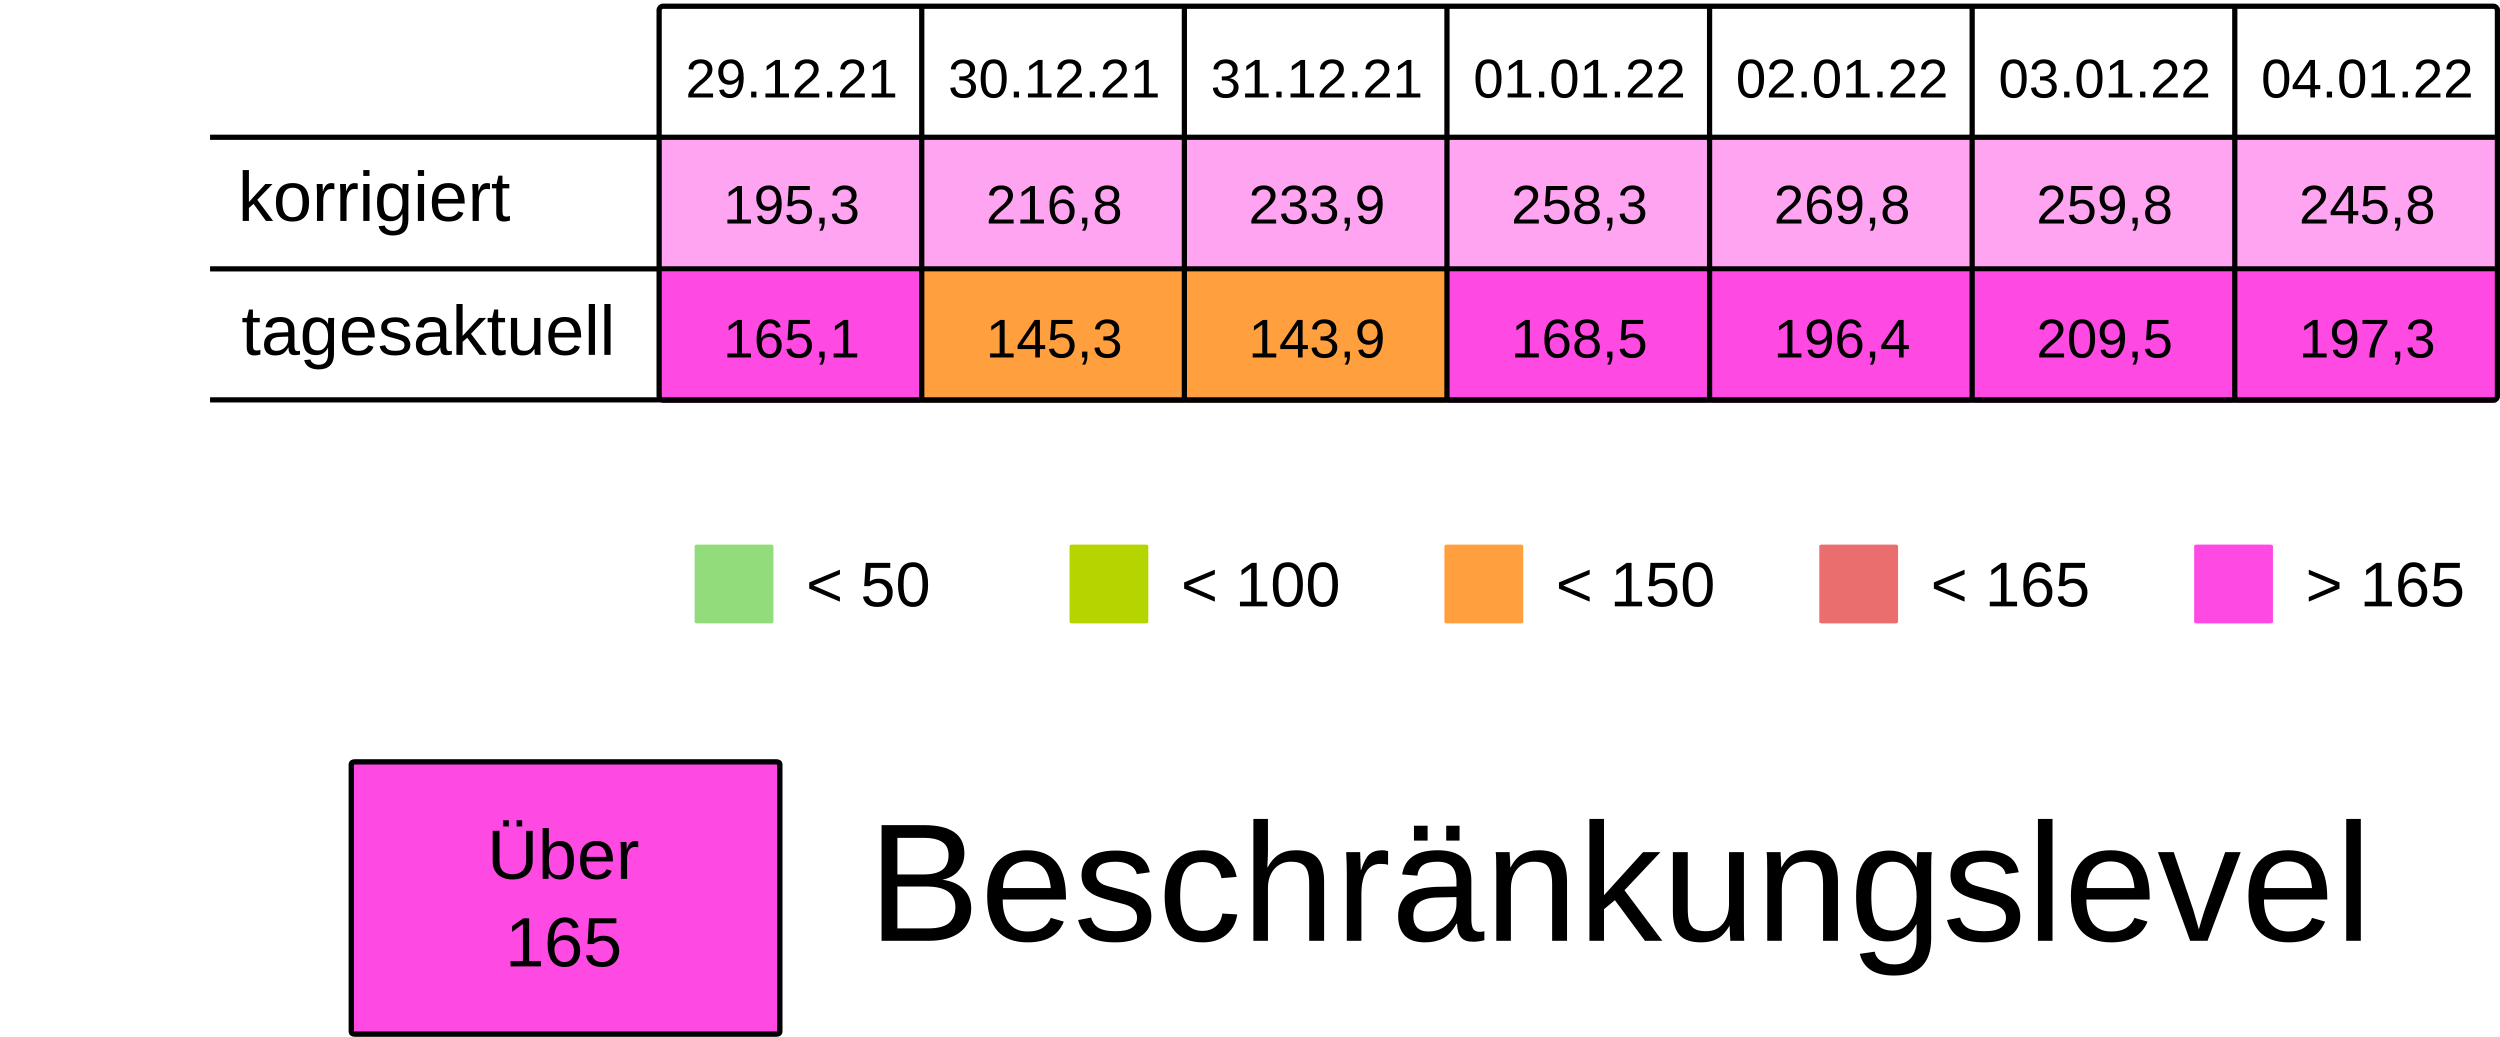
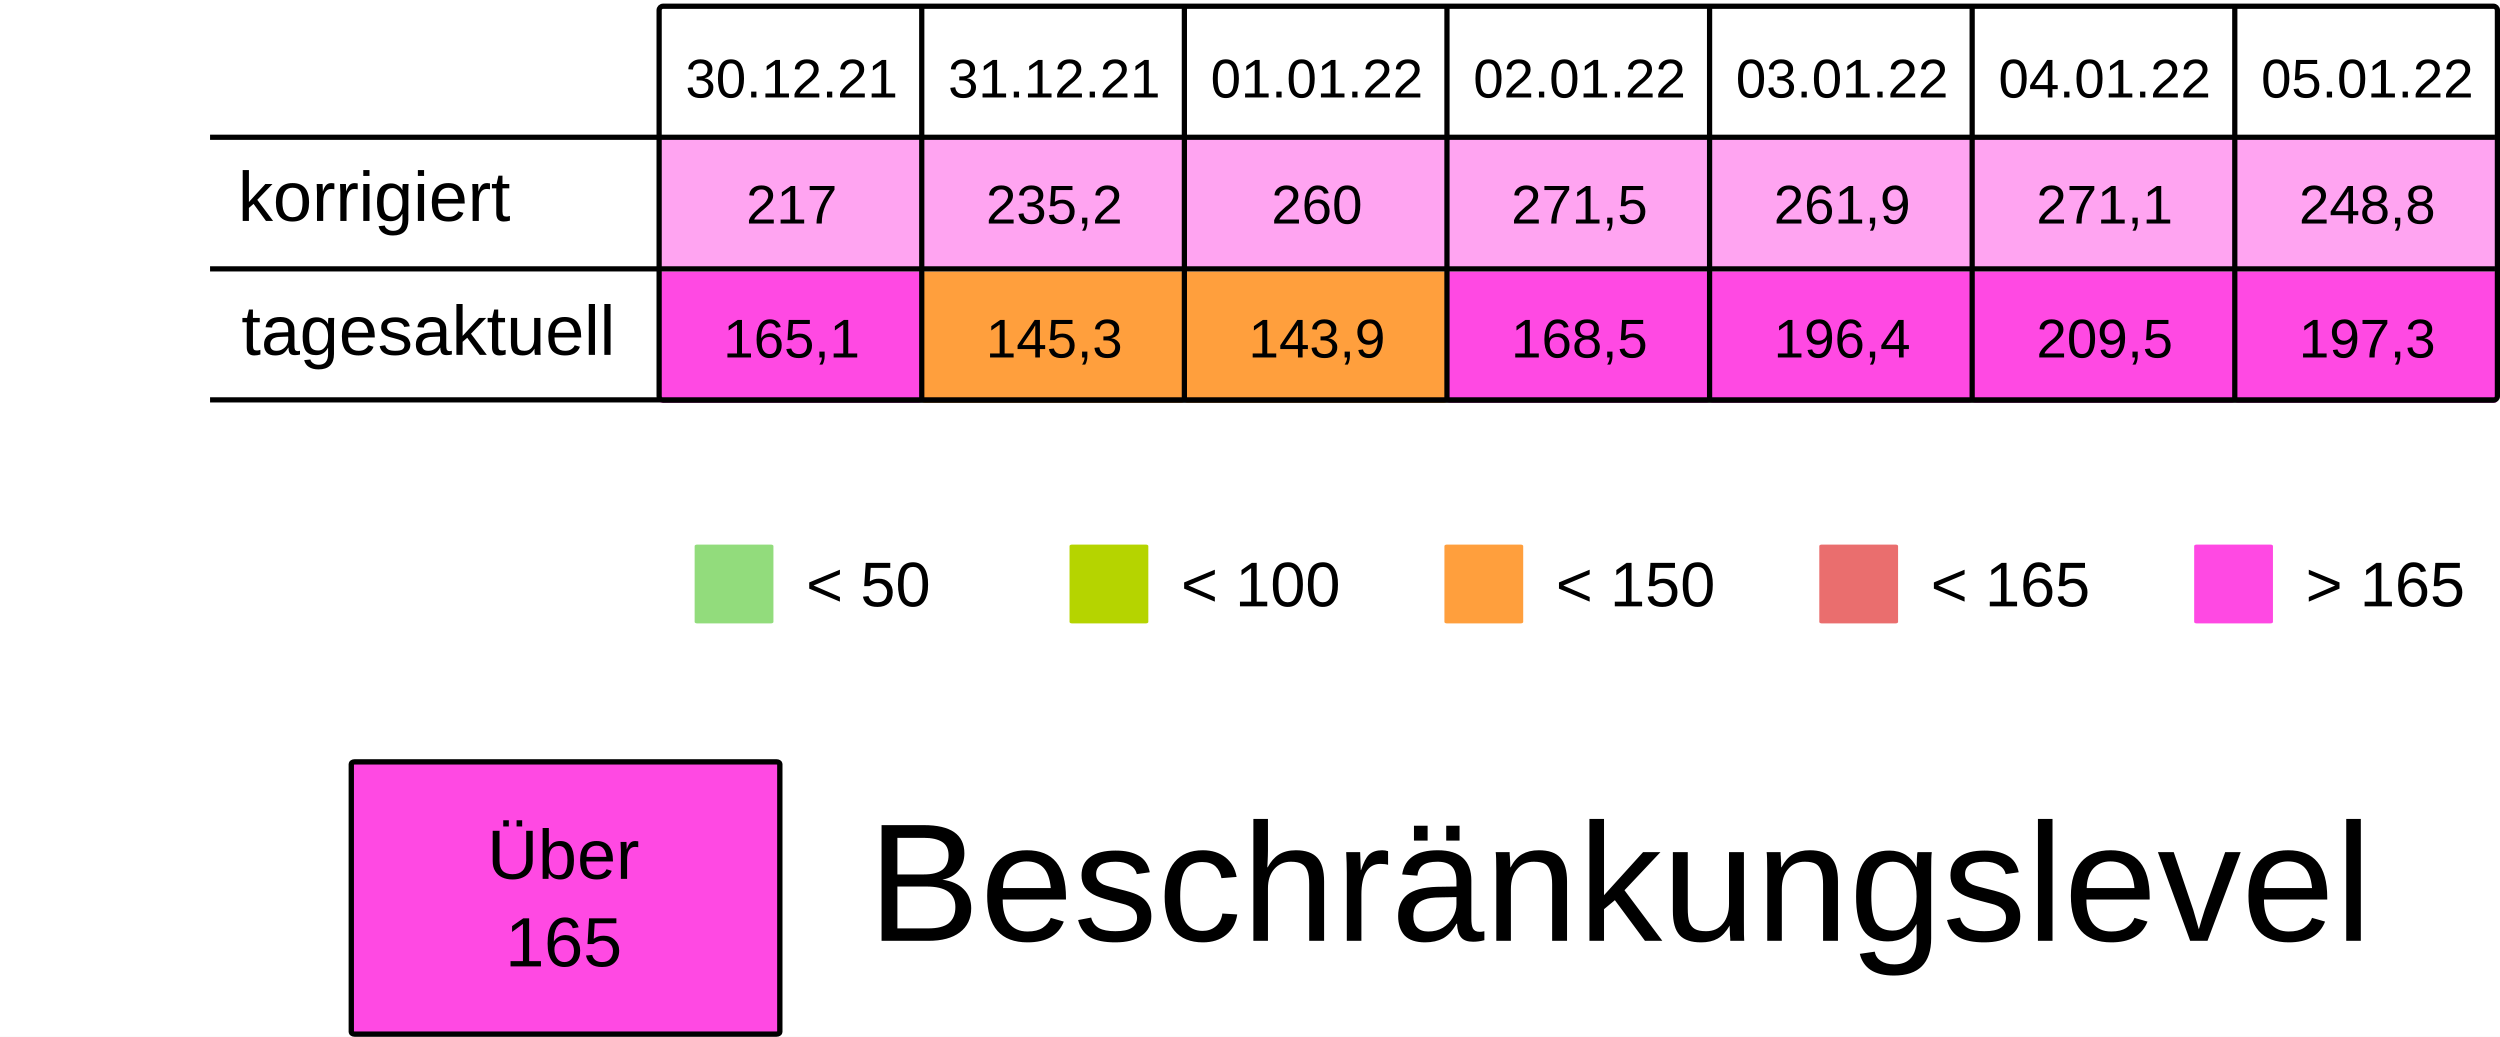
<svg xmlns="http://www.w3.org/2000/svg" viewBox="0 0 125.94 52.229" height="197.399" width="475.994">
  <rect width="100%" height="100%" x="-.001" fill="#fff" />
  <g transform="translate(-13.231 -25.355)">
    <rect ry=".106" rx=".169" y="32.284" x="46.434" height="6.615" width="13.229" fill="#FF49E37F" />
    <rect ry=".106" rx=".169" y="32.284" x="59.664" height="6.615" width="13.229" fill="#FF49E37F" />
    <rect ry=".106" rx=".169" y="32.284" x="72.893" height="6.615" width="13.229" fill="#FF49E37F" />
    <rect ry=".106" rx=".169" y="32.284" x="86.122" height="6.615" width="13.229" fill="#FF49E37F" />
    <rect ry=".106" rx=".169" y="32.284" x="99.351" height="6.615" width="13.229" fill="#FF49E37F" />
    <rect ry=".106" rx=".169" y="32.284" x="112.58" height="6.615" width="13.229" fill="#FF49E37F" />
    <rect ry=".106" rx=".169" y="32.284" x="125.809" height="6.615" width="13.229" fill="#FF49E37F" />
    <text y="30.266" x="53.113" style="line-height:125%;-inkscape-font-specification:Arial;text-align:center" font-weight="400" font-size="2.749" letter-spacing="0" word-spacing="0" font-family="Arial" text-anchor="middle" stroke-width=".064">
-       <tspan style="text-align:center" y="30.266" x="53.113">29.12.21</tspan>
+       <tspan style="text-align:center" y="30.266" x="53.113">30.12.21</tspan>
    </text>
    <text y="30.266" x="66.342" style="line-height:125%;-inkscape-font-specification:Arial;text-align:center" font-weight="400" font-size="2.749" letter-spacing="0" word-spacing="0" font-family="Arial" text-anchor="middle" stroke-width=".064">
-       <tspan style="text-align:center" y="30.266" x="66.342">30.12.21</tspan>
+       <tspan style="text-align:center" y="30.266" x="66.342">31.12.21</tspan>
    </text>
    <text y="30.266" x="79.571" style="line-height:125%;-inkscape-font-specification:Arial;text-align:center" font-weight="400" font-size="2.749" letter-spacing="0" word-spacing="0" font-family="Arial" text-anchor="middle" stroke-width=".064">
-       <tspan style="text-align:center" y="30.266" x="79.571">31.12.21</tspan>
+       <tspan style="text-align:center" y="30.266" x="79.571">01.01.22</tspan>
    </text>
    <text y="30.266" x="92.8" style="line-height:125%;-inkscape-font-specification:Arial;text-align:center" font-weight="400" font-size="2.749" letter-spacing="0" word-spacing="0" font-family="Arial" text-anchor="middle" stroke-width=".064">
-       <tspan style="text-align:center" y="30.266" x="92.8">01.01.22</tspan>
+       <tspan style="text-align:center" y="30.266" x="92.8">02.01.22</tspan>
    </text>
    <text y="30.266" x="106.029" style="line-height:125%;-inkscape-font-specification:Arial;text-align:center" font-weight="400" font-size="2.749" letter-spacing="0" word-spacing="0" font-family="Arial" text-anchor="middle" stroke-width=".064">
-       <tspan style="text-align:center" y="30.266" x="106.029">02.01.22</tspan>
+       <tspan style="text-align:center" y="30.266" x="106.029">03.01.22</tspan>
    </text>
    <text y="30.266" x="119.258" style="line-height:125%;-inkscape-font-specification:Arial;text-align:center" font-weight="400" font-size="2.749" letter-spacing="0" word-spacing="0" font-family="Arial" text-anchor="middle" stroke-width=".064">
-       <tspan style="text-align:center" y="30.266" x="119.258">03.01.22</tspan>
+       <tspan style="text-align:center" y="30.266" x="119.258">04.01.22</tspan>
    </text>
    <text y="30.266" x="132.488" style="line-height:125%;-inkscape-font-specification:Arial;text-align:center" font-weight="400" font-size="2.749" letter-spacing="0" word-spacing="0" font-family="Arial" text-anchor="middle" stroke-width=".064">
-       <tspan style="text-align:center" y="30.266" x="132.488">04.01.22</tspan>
+       <tspan style="text-align:center" y="30.266" x="132.488">05.01.22</tspan>
    </text>
    <text y="36.616" x="53.113" style="line-height:125%;-inkscape-font-specification:Arial;text-align:center" font-weight="400" font-size="2.749" letter-spacing="0" word-spacing="0" font-family="Arial" text-anchor="middle" stroke-width=".064">
-       <tspan style="text-align:center" y="36.616" x="53.113">195,3</tspan>
+       <tspan style="text-align:center" y="36.616" x="53.113">217</tspan>
    </text>
    <text y="36.616" x="66.342" style="line-height:125%;-inkscape-font-specification:Arial;text-align:center" font-weight="400" font-size="2.749" letter-spacing="0" word-spacing="0" font-family="Arial" text-anchor="middle" stroke-width=".064">
-       <tspan style="text-align:center" y="36.616" x="66.342">216,8</tspan>
+       <tspan style="text-align:center" y="36.616" x="66.342">235,2</tspan>
    </text>
    <text y="36.616" x="79.571" style="line-height:125%;-inkscape-font-specification:Arial;text-align:center" font-weight="400" font-size="2.749" letter-spacing="0" word-spacing="0" font-family="Arial" text-anchor="middle" stroke-width=".064">
-       <tspan style="text-align:center" y="36.616" x="79.571">233,9</tspan>
+       <tspan style="text-align:center" y="36.616" x="79.571">260</tspan>
    </text>
    <text y="36.616" x="92.8" style="line-height:125%;-inkscape-font-specification:Arial;text-align:center" font-weight="400" font-size="2.749" letter-spacing="0" word-spacing="0" font-family="Arial" text-anchor="middle" stroke-width=".064">
-       <tspan style="text-align:center" y="36.616" x="92.8">258,3</tspan>
+       <tspan style="text-align:center" y="36.616" x="92.8">271,5</tspan>
    </text>
    <text y="36.616" x="106.029" style="line-height:125%;-inkscape-font-specification:Arial;text-align:center" font-weight="400" font-size="2.749" letter-spacing="0" word-spacing="0" font-family="Arial" text-anchor="middle" stroke-width=".064">
-       <tspan style="text-align:center" y="36.616" x="106.029">269,8</tspan>
+       <tspan style="text-align:center" y="36.616" x="106.029">261,9</tspan>
    </text>
    <text y="36.616" x="119.258" style="line-height:125%;-inkscape-font-specification:Arial;text-align:center" font-weight="400" font-size="2.749" letter-spacing="0" word-spacing="0" font-family="Arial" text-anchor="middle" stroke-width=".064">
-       <tspan style="text-align:center" y="36.616" x="119.258">259,8</tspan>
+       <tspan style="text-align:center" y="36.616" x="119.258">271,1</tspan>
    </text>
    <text y="36.616" x="132.488" style="line-height:125%;-inkscape-font-specification:Arial;text-align:center" font-weight="400" font-size="2.749" letter-spacing="0" word-spacing="0" font-family="Arial" text-anchor="middle" stroke-width=".064">
-       <tspan style="text-align:center" y="36.616" x="132.488">245,8</tspan>
+       <tspan style="text-align:center" y="36.616" x="132.488">248,8</tspan>
    </text>
    <rect ry=".071" rx=".12" y="52.79" x="48.224" height="3.969" width="3.969" fill="#92dc7c" />
    <text y="55.896" x="53.84" style="line-height:125%;-inkscape-font-specification:Arial" font-weight="400" font-size="3.175" letter-spacing="0" word-spacing="0" font-family="Arial" stroke-width=".265">
      <tspan y="55.896" x="53.84">&lt; 50</tspan>
    </text>
    <rect ry=".071" rx=".12" y="52.79" x="67.11" height="3.969" width="3.969" fill="#B5D400" />
    <text y="55.896" x="72.726" style="line-height:125%;-inkscape-font-specification:Arial" font-weight="400" font-size="3.175" letter-spacing="0" word-spacing="0" font-family="Arial" stroke-width=".265">
      <tspan y="55.896" x="72.726">&lt; 100</tspan>
    </text>
    <rect ry=".071" rx=".12" y="52.79" x="104.88" height="3.969" width="3.969" fill="#ea6e6e" />
    <text y="55.896" x="110.496" style="line-height:125%;-inkscape-font-specification:Arial" font-weight="400" font-size="3.175" letter-spacing="0" word-spacing="0" font-family="Arial" stroke-width=".265">
      <tspan y="55.896" x="110.496">&lt; 165</tspan>
    </text>
    <rect ry=".071" rx=".12" y="52.79" x="123.765" height="3.969" width="3.969" fill="#FF49E3" />
    <text y="55.896" x="129.381" style="line-height:125%;-inkscape-font-specification:Arial" font-weight="400" font-size="3.175" letter-spacing="0" word-spacing="0" font-family="Arial" stroke-width=".265">
      <tspan y="55.896" x="129.381">&gt; 165</tspan>
    </text>
    <rect ry=".071" rx=".12" y="52.79" x="85.995" height="3.969" width="3.969" fill="#ff9f3d" />
    <text y="55.896" x="91.61" style="line-height:125%;-inkscape-font-specification:Arial" font-weight="400" font-size="3.175" letter-spacing="0" word-spacing="0" font-family="Arial" stroke-width=".265">
      <tspan y="55.896" x="91.61">&lt; 150</tspan>
    </text>
    <rect ry=".106" rx=".169" y="39.031" x="46.435" height="6.615" width="13.229" fill="#FF49E3" />
    <rect ry=".106" rx=".169" y="39.031" x="59.665" height="6.615" width="13.229" fill="#ff9f3d" />
    <rect ry=".106" rx=".169" y="39.031" x="72.894" height="6.615" width="13.229" fill="#ff9f3d" />
    <rect ry=".106" rx=".169" y="39.031" x="86.123" height="6.615" width="13.229" fill="#FF49E3" />
    <rect ry=".106" rx=".169" y="39.031" x="99.352" height="6.615" width="13.229" fill="#FF49E3" />
    <rect ry=".106" rx=".169" y="39.031" x="112.581" height="6.615" width="13.229" fill="#FF49E3" />
    <rect ry=".106" rx=".169" y="39.031" x="125.81" height="6.615" width="13.229" fill="#FF49E3" />
    <text y="43.363" x="53.114" style="line-height:125%;-inkscape-font-specification:Arial;text-align:center" font-weight="400" font-size="2.749" letter-spacing="0" word-spacing="0" font-family="Arial" text-anchor="middle" stroke-width=".064">
      <tspan style="text-align:center" y="43.363" x="53.114">165,1</tspan>
    </text>
    <text y="43.363" x="66.343" style="line-height:125%;-inkscape-font-specification:Arial;text-align:center" font-weight="400" font-size="2.749" letter-spacing="0" word-spacing="0" font-family="Arial" text-anchor="middle" stroke-width=".064">
      <tspan style="text-align:center" y="43.363" x="66.343">145,3</tspan>
    </text>
    <text y="43.363" x="79.572" style="line-height:125%;-inkscape-font-specification:Arial;text-align:center" font-weight="400" font-size="2.749" letter-spacing="0" word-spacing="0" font-family="Arial" text-anchor="middle" stroke-width=".064">
      <tspan style="text-align:center" y="43.363" x="79.572">143,9</tspan>
    </text>
    <text y="43.363" x="92.801" style="line-height:125%;-inkscape-font-specification:Arial;text-align:center" font-weight="400" font-size="2.749" letter-spacing="0" word-spacing="0" font-family="Arial" text-anchor="middle" stroke-width=".064">
      <tspan style="text-align:center" y="43.363" x="92.801">168,5</tspan>
    </text>
    <text y="43.363" x="106.03" style="line-height:125%;-inkscape-font-specification:Arial;text-align:center" font-weight="400" font-size="2.749" letter-spacing="0" word-spacing="0" font-family="Arial" text-anchor="middle" stroke-width=".064">
      <tspan style="text-align:center" y="43.363" x="106.03">196,4</tspan>
    </text>
    <text y="43.363" x="119.259" style="line-height:125%;-inkscape-font-specification:Arial;text-align:center" font-weight="400" font-size="2.749" letter-spacing="0" word-spacing="0" font-family="Arial" text-anchor="middle" stroke-width=".064">
      <tspan style="text-align:center" y="43.363" x="119.259">209,5</tspan>
    </text>
    <text y="43.363" x="132.489" style="line-height:125%;-inkscape-font-specification:Arial;text-align:center" font-weight="400" font-size="2.749" letter-spacing="0" word-spacing="0" font-family="Arial" text-anchor="middle" stroke-width=".064">
      <tspan style="text-align:center" y="43.363" x="132.489">197,3</tspan>
    </text>
    <text style="line-height:125%;-inkscape-font-specification:Arial" x="25.224" y="36.483" font-weight="400" font-size="3.528" font-family="Arial" letter-spacing="0" word-spacing="0" stroke-width=".265">
      <tspan x="25.224" y="36.483">korrigiert</tspan>
    </text>
    <text style="line-height:125%;-inkscape-font-specification:Arial" x="25.396" y="43.23" font-weight="400" font-size="3.528" font-family="Arial" letter-spacing="0" word-spacing="0" stroke-width=".265">
      <tspan x="25.396" y="43.23">tagesaktuell</tspan>
    </text>
    <path d="M59.665 25.802v19.844zm13.23 0v19.844zm13.228 0v19.844zm13.23 0v19.844zm13.228 0v19.844zm13.23 0v19.844zM23.812 32.27h115.096zm0 6.629h115.096zm0 6.6h115.096zm22.823-19.83h92.206c.11 0 .2.09.2.2v19.445a.2.2 0 01-.2.2H46.635a.2.2 0 01-.2-.2V25.869c0-.11.089-.2.2-.2z" fill="none" stroke="#000" stroke-width=".264" />
    <rect ry=".108" rx=".169" y="63.735" x="30.927" height="13.715" width="21.588" fill="#FF49E3" stroke-miterlimit="0" stroke="#000" stroke-width=".269" />
    <text y="69.629" x="41.626" style="line-height:125%;-inkscape-font-specification:Arial;text-align:center" font-weight="400" font-size="3.528" letter-spacing="0" word-spacing="0" font-family="Arial" text-anchor="middle" stroke-width=".265">
      <tspan style="text-align:center" y="69.629" x="42.1">Über</tspan>
      <tspan style="text-align:center" y="74.038" x="41.626">165</tspan>
    </text>
    <text style="line-height:125%;-inkscape-font-specification:Arial" x="56.955" y="72.75" font-weight="400" font-size="8.467" font-family="Arial" letter-spacing="0" word-spacing="0" stroke-width=".265">
      <tspan x="56.955" y="72.75">Beschränkungslevel</tspan>
    </text>
  </g>
</svg>
